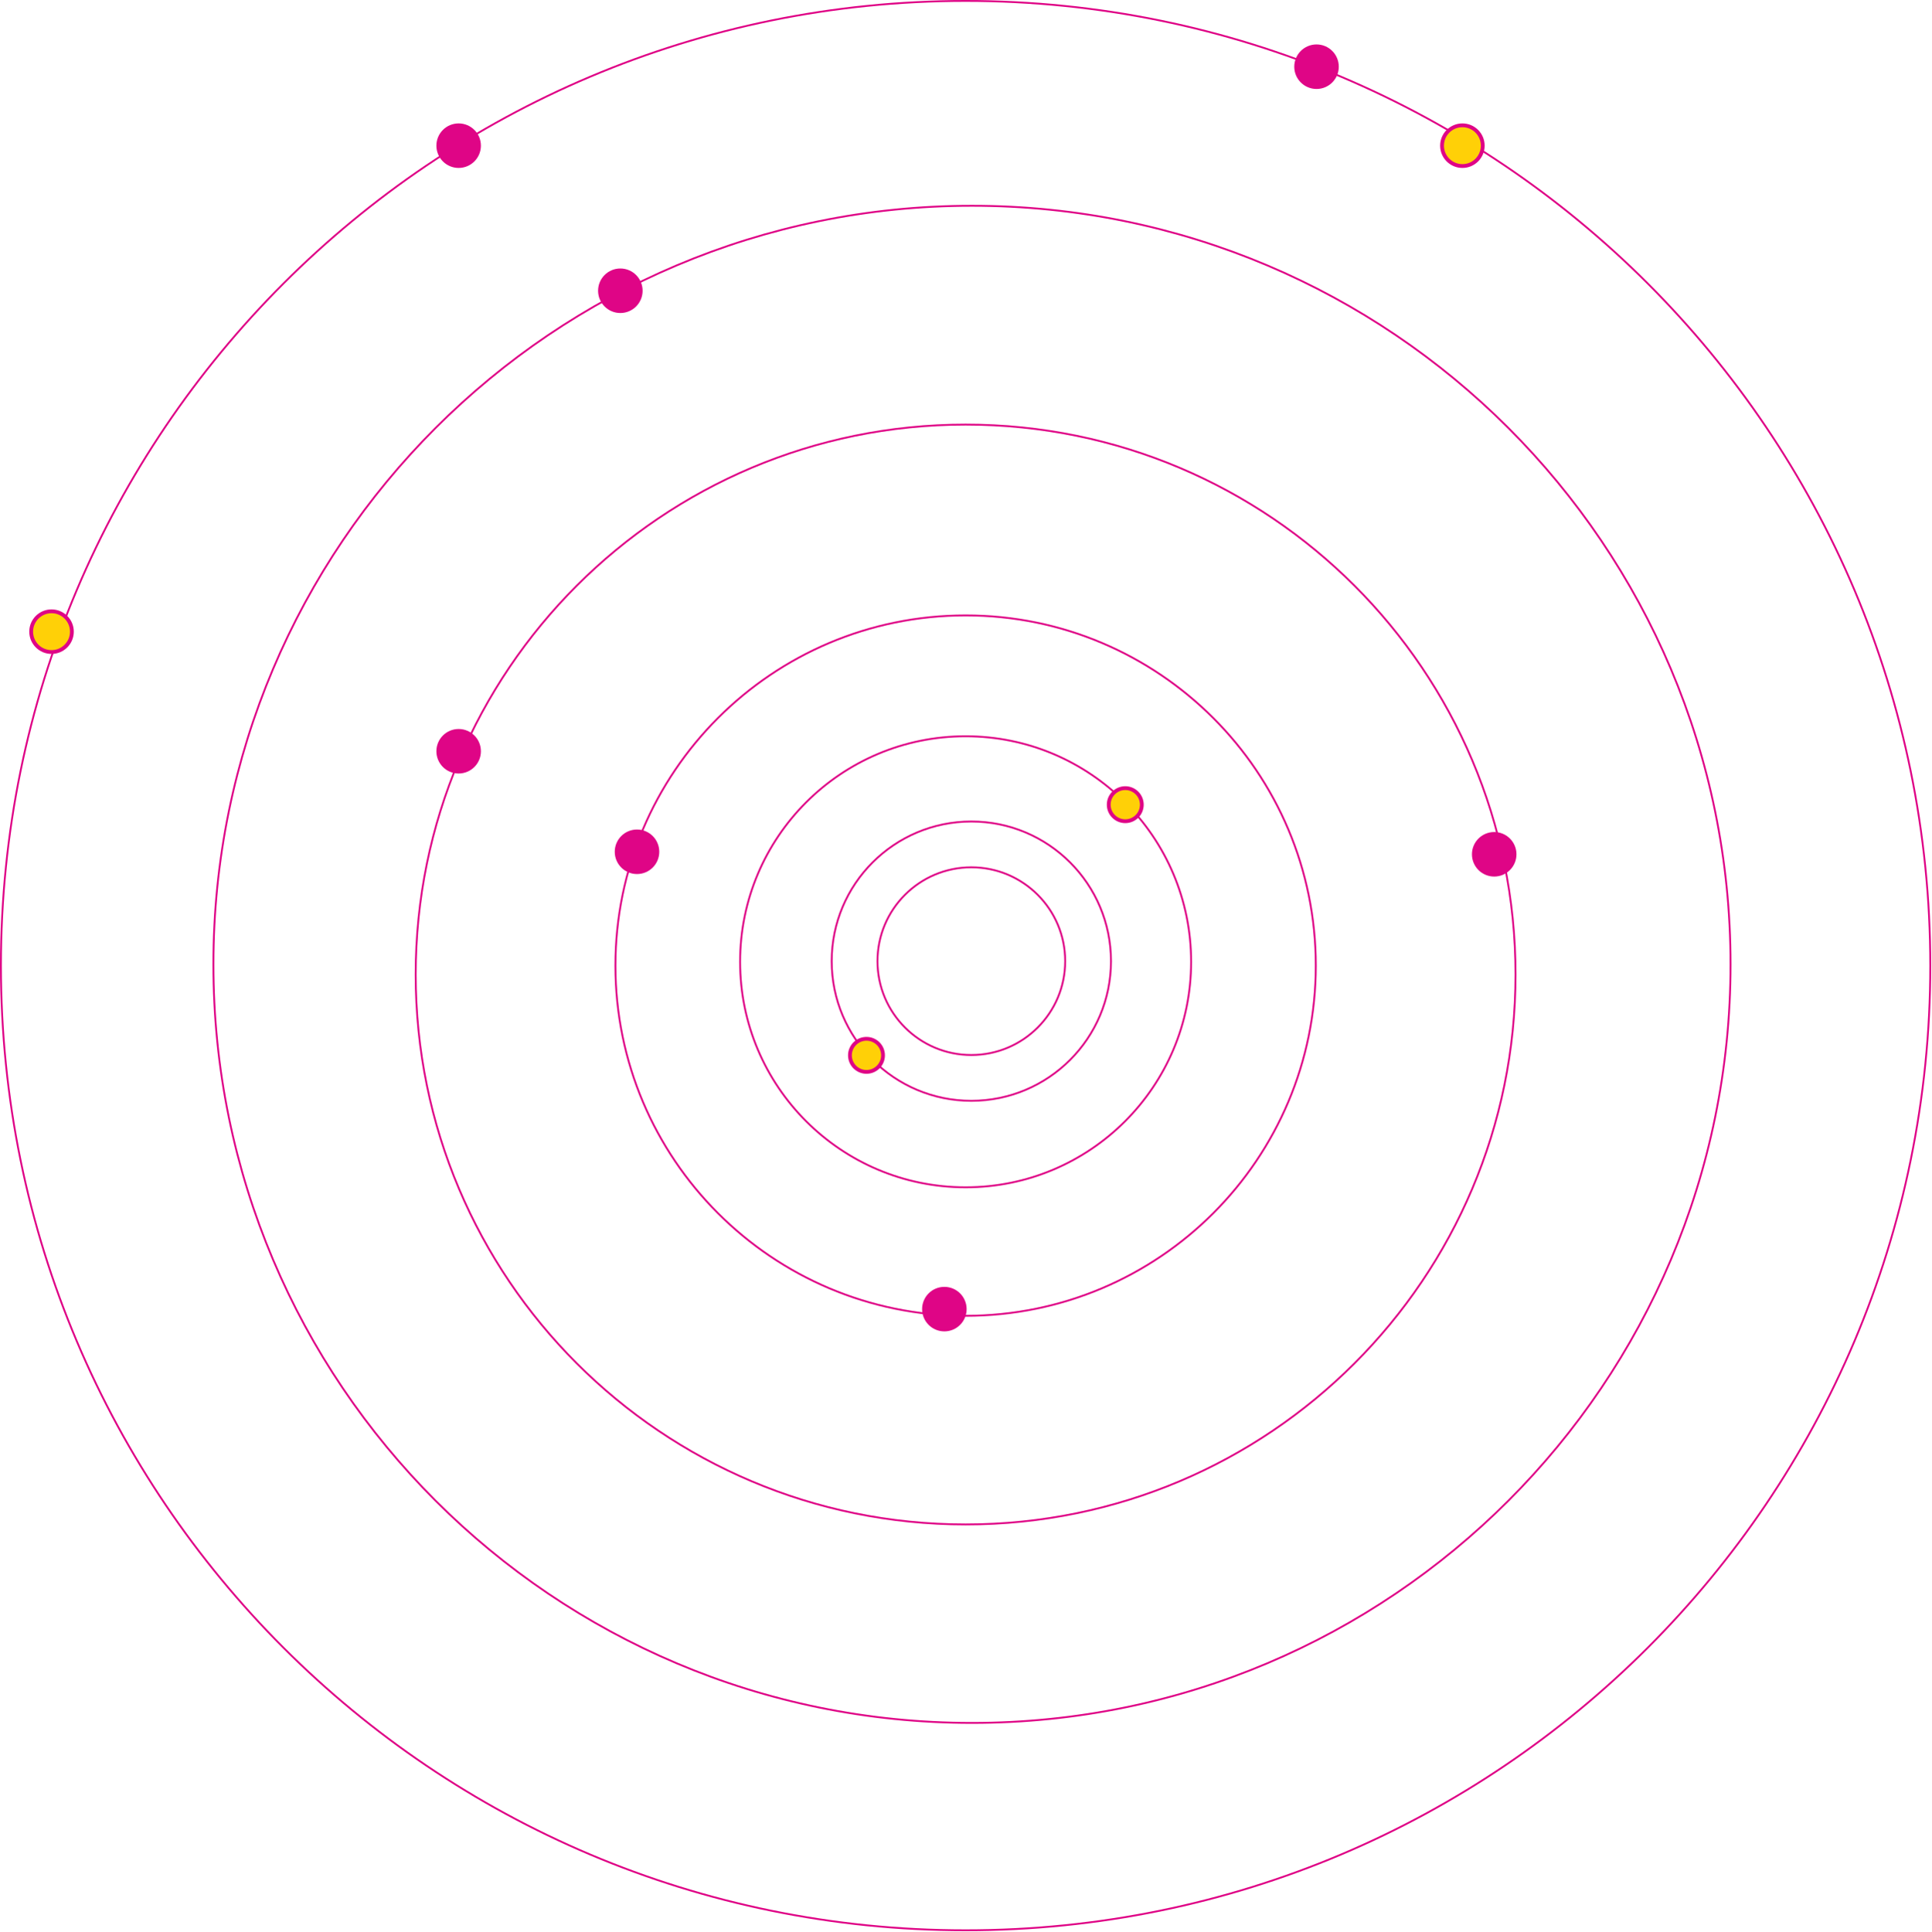
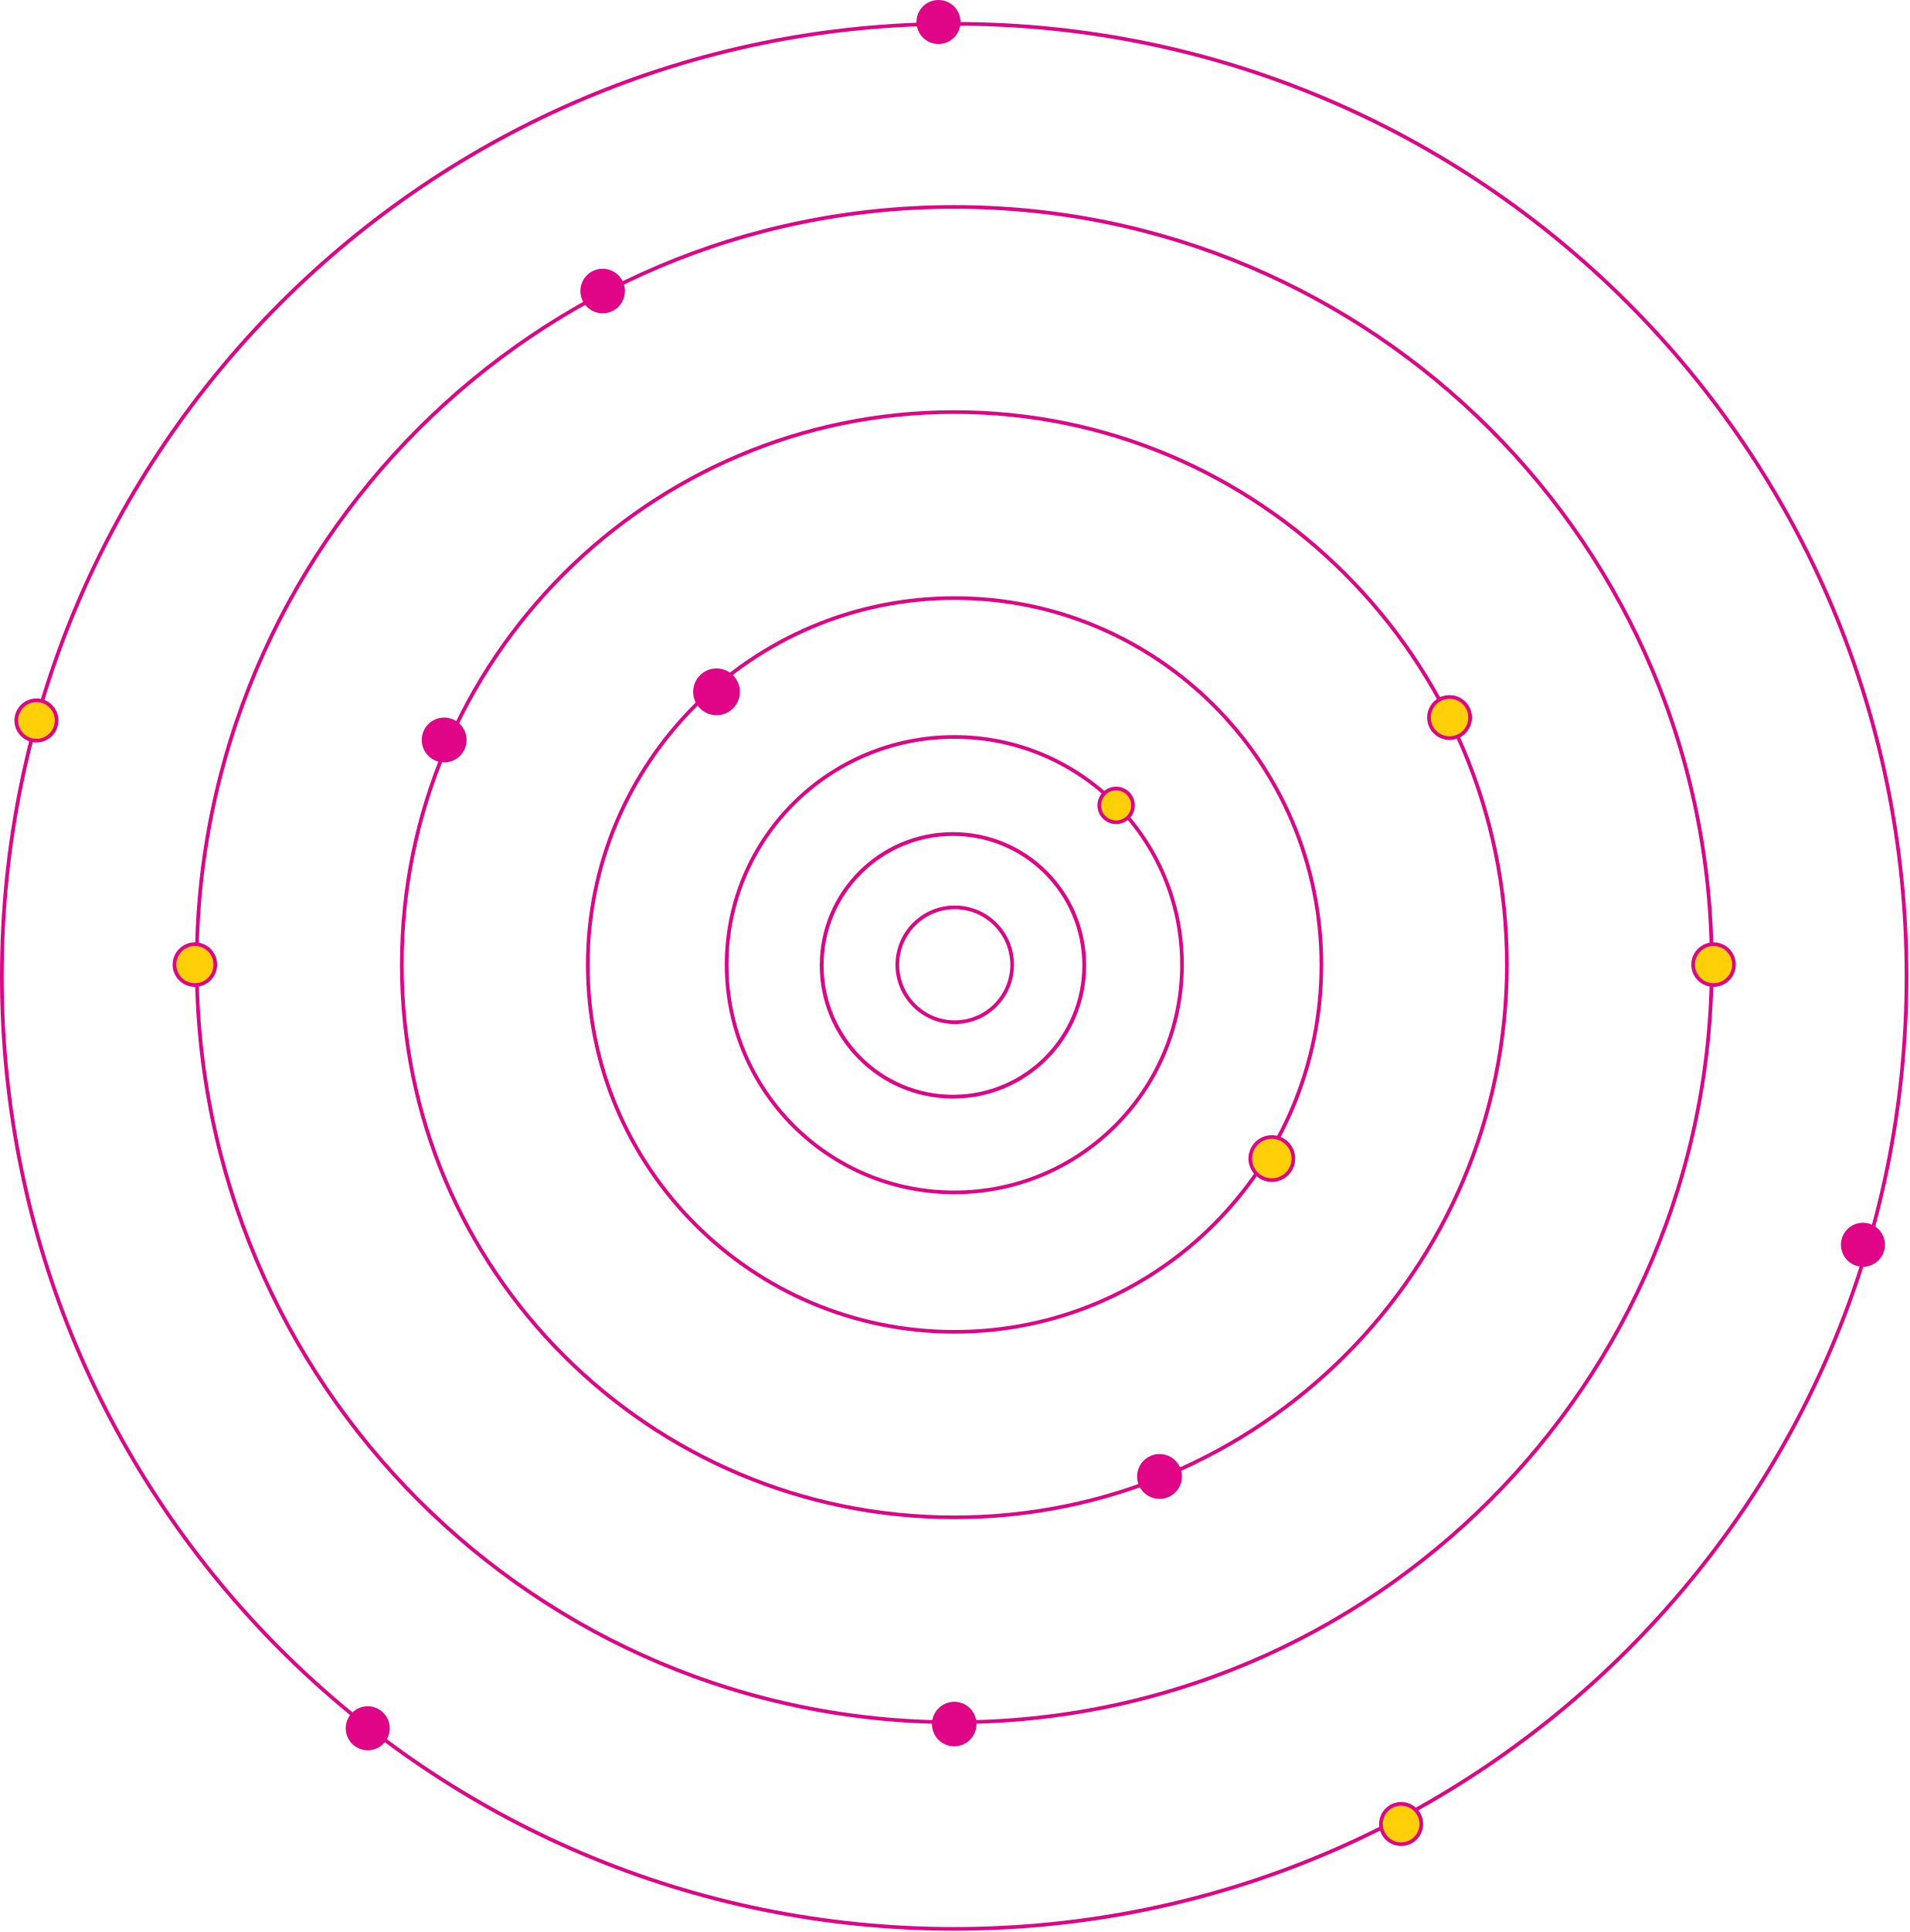
- <svg xmlns="http://www.w3.org/2000/svg" width="1043" height="1043" viewBox="0 0 1043 1043" fill="none">
-   <circle cx="524.592" cy="519.094" r="50.688" stroke="#DF0586" />
-   <circle cx="524.592" cy="519.095" r="75.423" stroke="#DF0586" />
-   <circle cx="521.5" cy="519.438" r="121.802" stroke="#DF0586" />
-   <circle cx="521.5" cy="521.5" r="189.136" stroke="#DF0586" />
-   <circle cx="521.5" cy="526.31" r="297.009" stroke="#DF0586" />
-   <circle cx="524.935" cy="520.813" r="409.692" stroke="#DF0586" />
-   <circle cx="521.5" cy="521.5" r="521" stroke="#DF0586" />
-   <circle cx="335.024" cy="157.024" r="12.024" fill="#DF0586" />
-   <circle cx="711.024" cy="36.024" r="12.024" fill="#DF0586" />
-   <circle cx="344.024" cy="460.024" r="12.024" fill="#DF0586" />
-   <circle cx="510.024" cy="707.024" r="12.024" fill="#DF0586" />
-   <circle cx="247.695" cy="405.727" r="12.024" fill="#DF0586" />
-   <circle cx="789.808" cy="78.672" r="10.993" fill="#FFD007" stroke="#DF0586" stroke-width="2.061" />
-   <circle cx="247.695" cy="78.672" r="12.024" fill="#DF0586" />
-   <circle cx="806.985" cy="461.38" r="12.024" fill="#DF0586" />
-   <circle cx="607.73" cy="434.584" r="8.932" fill="#FFD007" stroke="#DF0586" stroke-width="2.061" />
-   <circle cx="467.963" cy="569.963" r="8.932" fill="#FFD007" stroke="#DF0586" stroke-width="2.061" />
-   <circle cx="27.827" cy="341.141" r="10.993" fill="#FFD007" stroke="#DF0586" stroke-width="2.061" />
+ <svg xmlns="http://www.w3.org/2000/svg" width="1058" height="1070" viewBox="0 0 1058 1070" fill="none">
+   <circle cx="528.866" cy="534.327" r="31.798" stroke="#DF0586" stroke-width="2.025" />
+   <circle cx="527.881" cy="534.642" r="72.728" stroke="#DF0586" stroke-width="2.095" />
+   <circle cx="528.628" cy="534.265" r="126.119" stroke="#DF0586" stroke-width="2.025" />
+   <circle cx="618.259" cy="446.059" r="9.344" fill="#FFD007" stroke="#DF0586" stroke-width="2.025" />
+   <circle cx="528.776" cy="534.424" r="203.185" stroke="#DF0586" stroke-width="2.025" />
+   <circle cx="396.9" cy="383.158" r="12.947" fill="#DF0586" />
+   <circle cx="704.51" cy="641.65" r="11.935" fill="#FFD007" stroke="#DF0586" stroke-width="2.025" />
+   <circle cx="528.648" cy="534.289" r="306.073" stroke="#DF0586" stroke-width="2.025" />
+   <circle cx="246.032" cy="409.817" r="12.411" fill="#DF0586" />
+   <circle cx="642.298" cy="817.708" r="12.411" fill="#DF0586" />
+   <circle cx="802.962" cy="397.403" r="11.399" fill="#FFD007" stroke="#DF0586" stroke-width="2.025" />
+   <circle cx="528.579" cy="534.219" r="419.605" stroke="#DF0586" stroke-width="2.025" />
+   <circle cx="949.197" cy="534.228" r="11.317" fill="#FFD007" stroke="#DF0586" stroke-width="2.025" />
+   <circle cx="107.959" cy="534.228" r="11.317" fill="#FFD007" stroke="#DF0586" stroke-width="2.025" />
+   <circle cx="333.834" cy="161.181" r="12.33" fill="#DF0586" />
+   <circle cx="528.576" cy="954.837" r="12.33" fill="#DF0586" />
+   <circle cx="528.556" cy="540.728" r="527.542" stroke="#DF0586" stroke-width="2.027" />
+   <circle cx="519.855" cy="12.187" r="12.187" fill="#DF0586" />
+   <circle cx="203.698" cy="957.171" r="12.187" fill="#DF0586" />
+   <circle cx="1031.94" cy="689.39" r="12.187" fill="#DF0586" />
+   <circle cx="20.191" cy="399.023" r="11.173" fill="#FFD007" stroke="#DF0586" stroke-width="2.027" />
+   <circle cx="776.124" cy="1010.2" r="11.173" fill="#FFD007" stroke="#DF0586" stroke-width="2.027" />
</svg>
